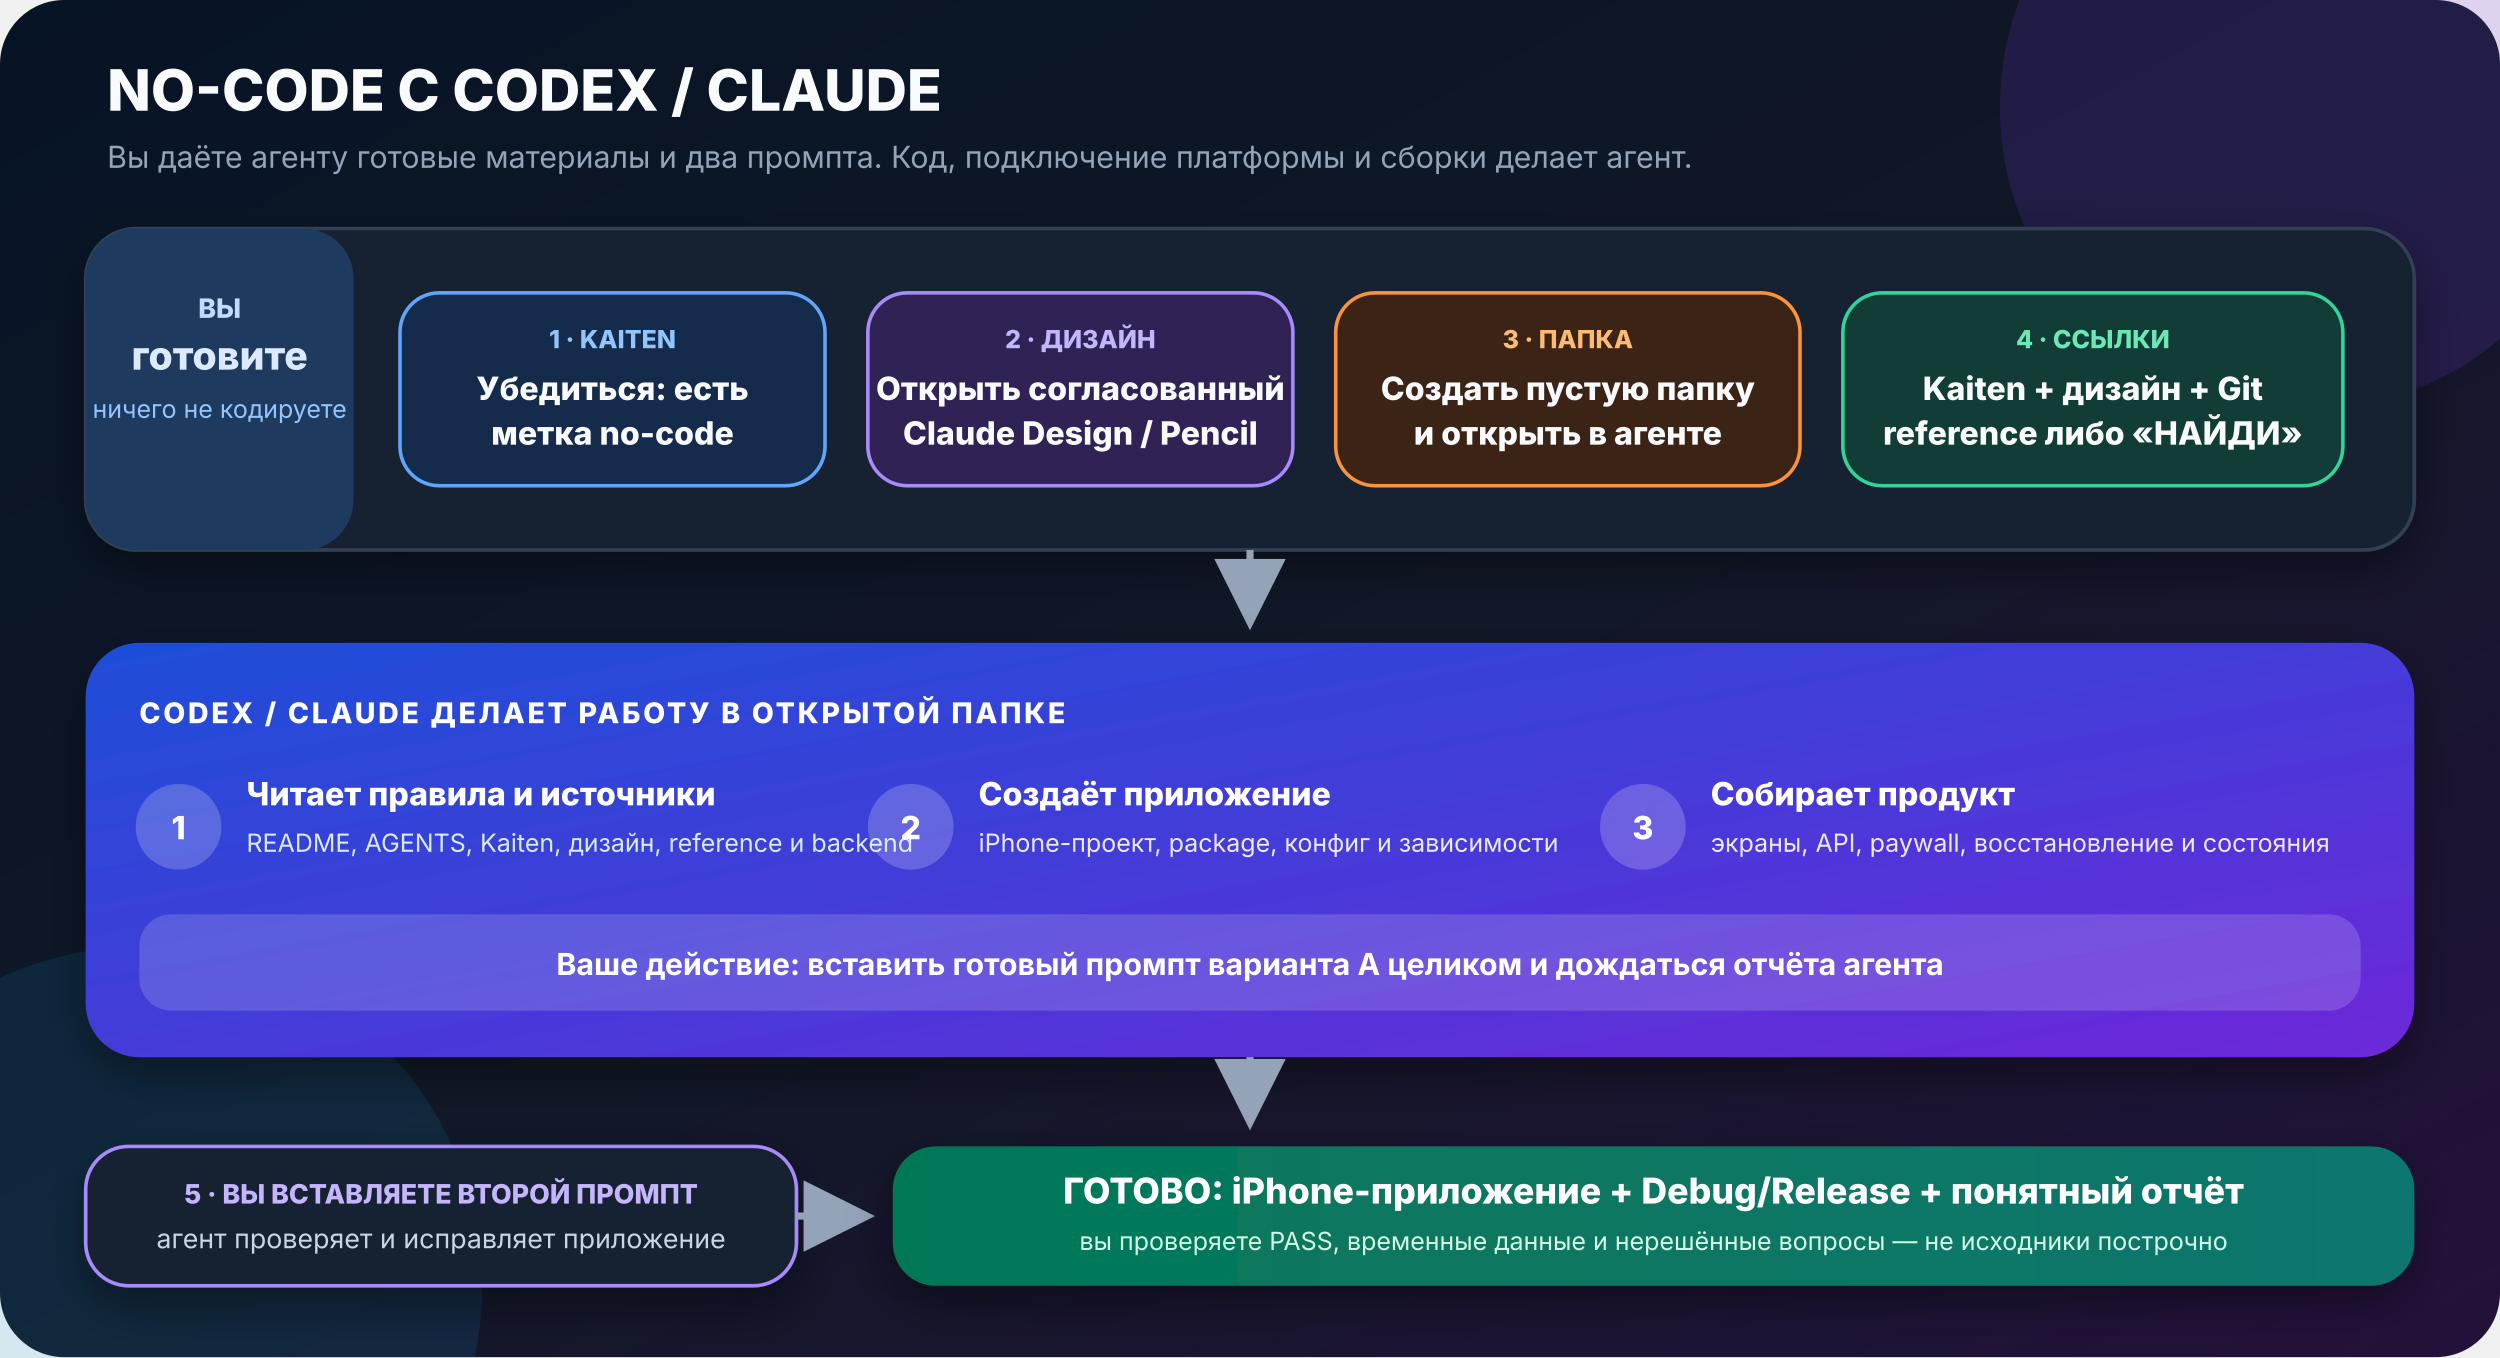
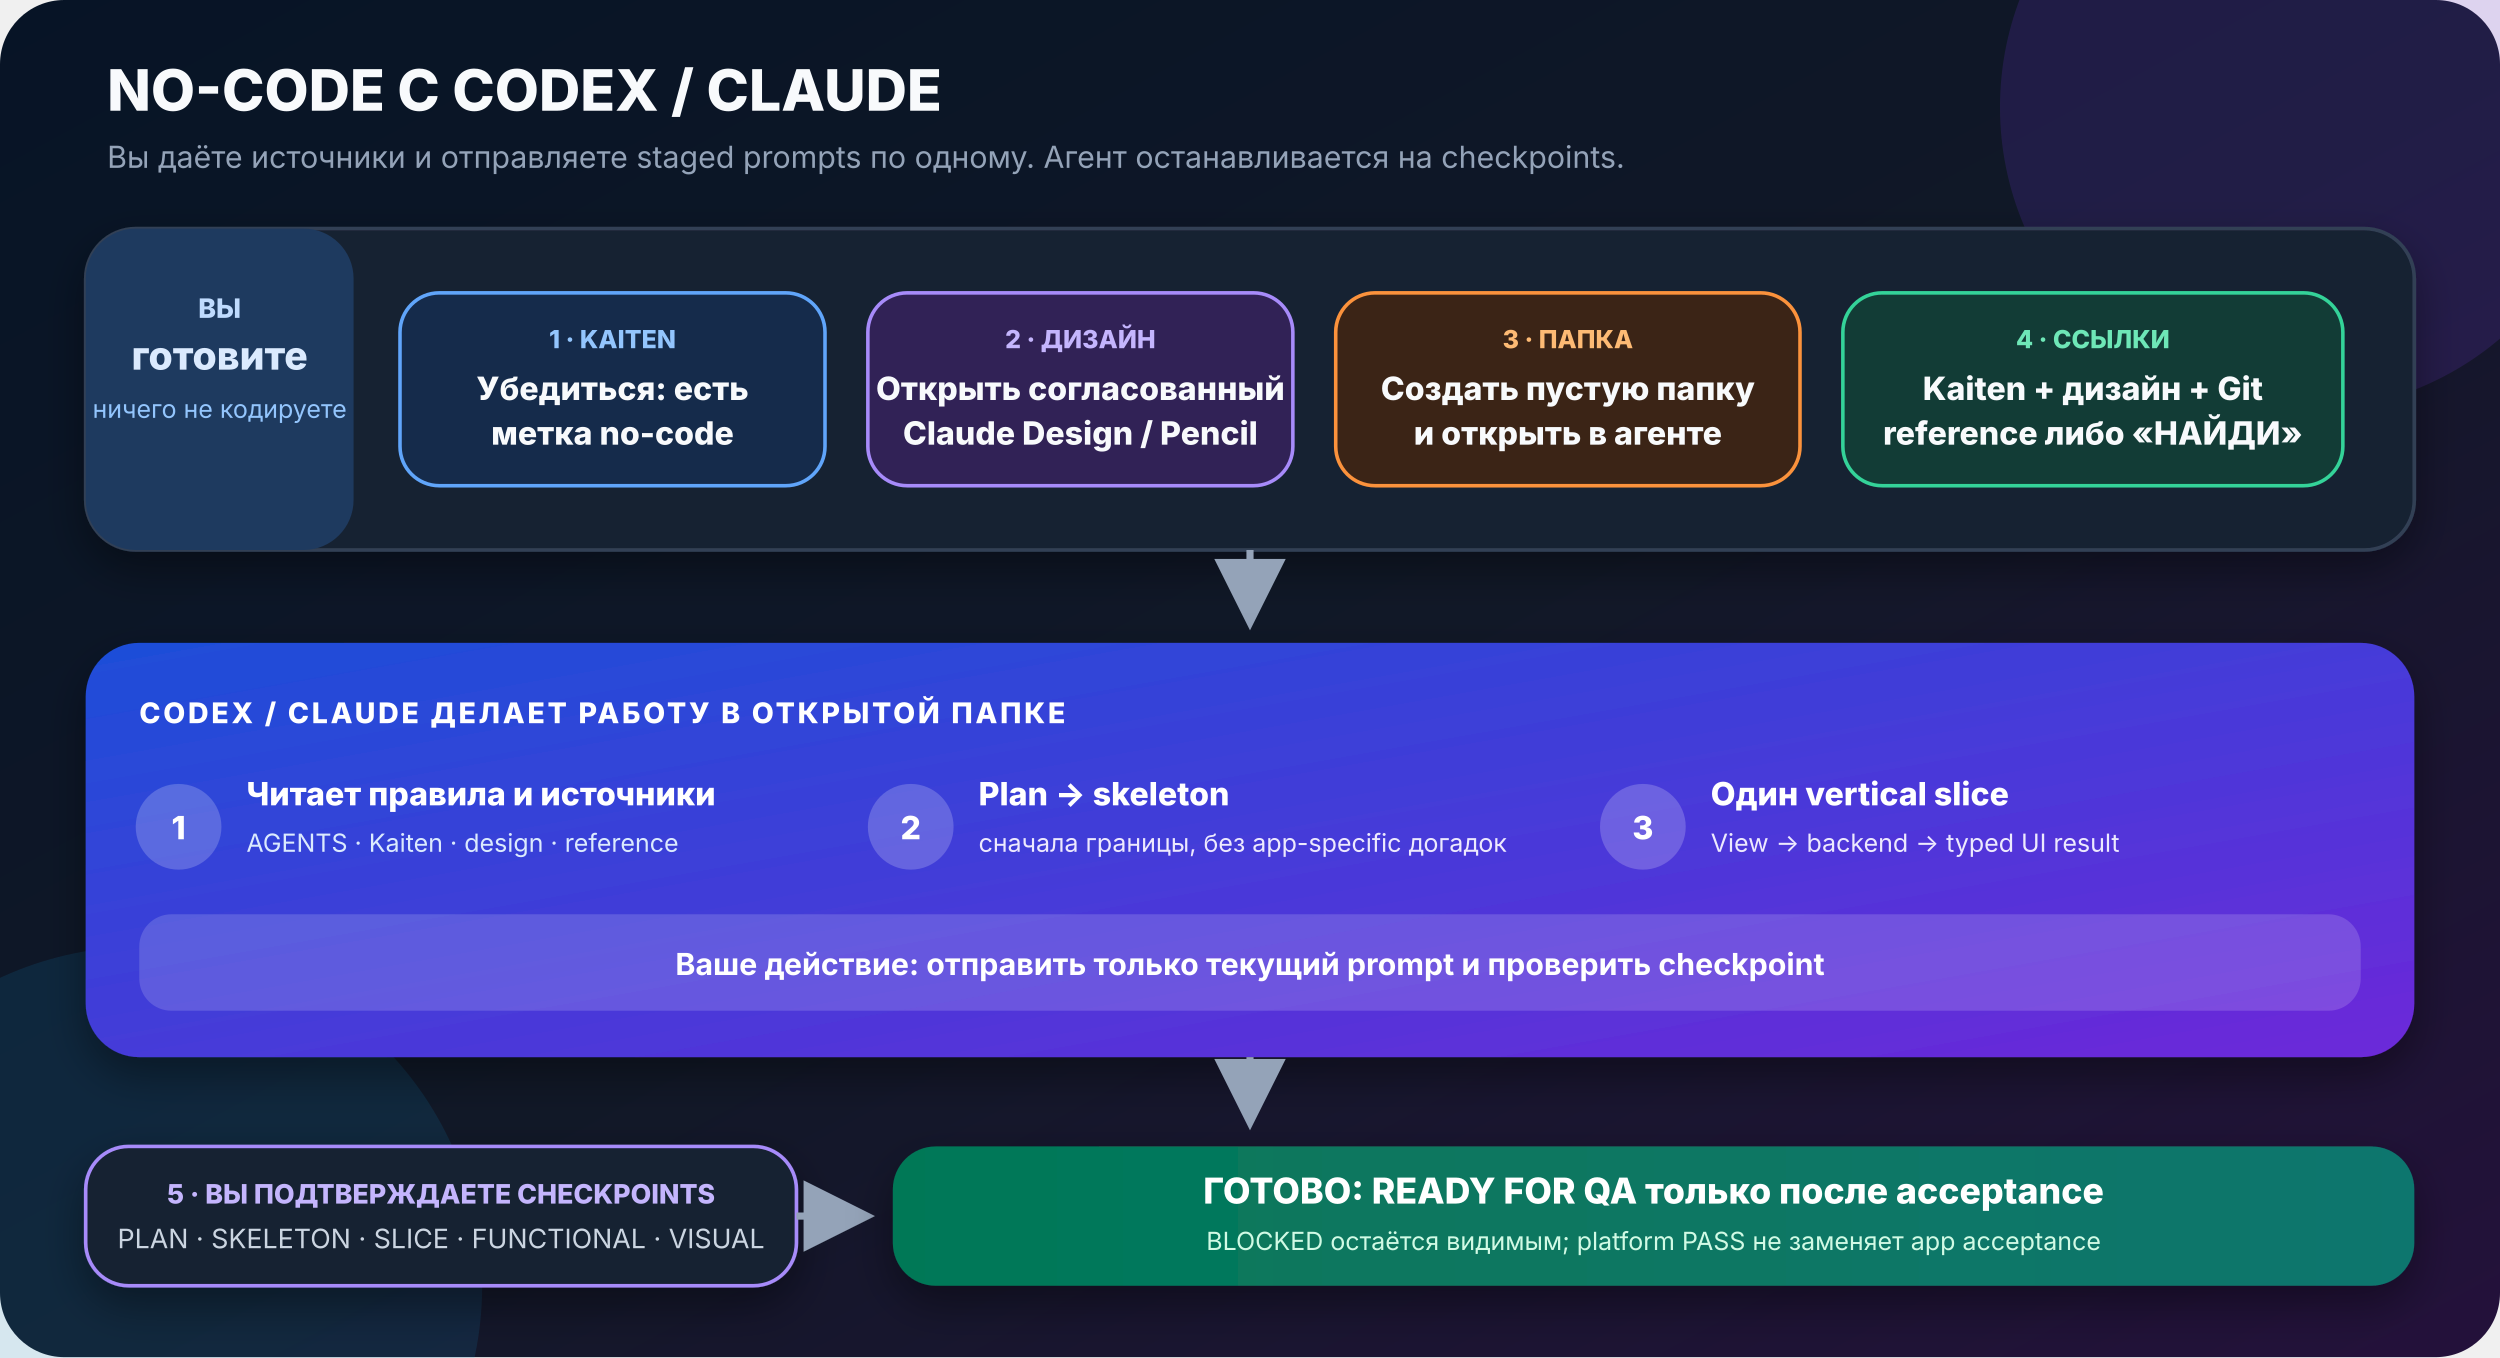
<svg xmlns="http://www.w3.org/2000/svg" width="1400" height="760" viewBox="0 0 1400 760" role="img" aria-labelledby="title description">
  <defs>
    <linearGradient id="bg" x1="0" y1="0" x2="1" y2="1">
      <stop offset="0" stop-color="#071426" />
      <stop offset="0.52" stop-color="#111827" />
      <stop offset="1" stop-color="#24113B" />
    </linearGradient>
    <linearGradient id="agent" x1="0" y1="0" x2="1" y2="1">
      <stop offset="0" stop-color="#1D4ED8" />
      <stop offset="1" stop-color="#6D28D9" />
    </linearGradient>
    <linearGradient id="done" x1="0" y1="0" x2="1" y2="0">
      <stop offset="0" stop-color="#047857" />
      <stop offset="1" stop-color="#0F766E" />
    </linearGradient>
    <filter id="shadow" x="-20%" y="-30%" width="140%" height="180%">
      <feDropShadow dx="0" dy="10" stdDeviation="12" flood-color="#000000" flood-opacity="0.38" />
    </filter>
    <marker id="arrow" markerWidth="10" markerHeight="10" refX="8" refY="5" orient="auto">
      <path d="M0 0L10 5L0 10Z" fill="#94A3B8" />
    </marker>
  </defs>
  <rect width="1400" height="760" rx="36" fill="url(#bg)" />
  <circle cx="1290" cy="60" r="170" fill="#7C3AED" opacity="0.16" />
  <circle cx="80" cy="720" r="190" fill="#0EA5E9" opacity="0.12" />
  <text x="60" y="62" fill="#F8FAFC" font-family="-apple-system,BlinkMacSystemFont,Segoe UI,sans-serif" font-size="32" font-weight="800">NO-CODE С CODEX / CLAUDE</text>
-   <text x="60" y="94" fill="#94A3B8" font-family="-apple-system,BlinkMacSystemFont,Segoe UI,sans-serif" font-size="17">Вы даёте агенту готовые материалы и два промпта. Код, подключение платформы и сборки делает агент.</text>
+   <text x="60" y="94" fill="#94A3B8" font-family="-apple-system,BlinkMacSystemFont,Segoe UI,sans-serif" font-size="17">Вы даёте источники и отправляете staged prompts по одному. Агент останавливается на checkpoints.</text>
  <rect x="48" y="128" width="1304" height="180" rx="28" fill="#172033" stroke="#334155" stroke-width="2" filter="url(#shadow)" />
  <rect x="48" y="128" width="150" height="180" rx="28" fill="#1E3A5F" />
  <text x="123" y="178" text-anchor="middle" fill="#BFDBFE" font-family="-apple-system,BlinkMacSystemFont,Segoe UI,sans-serif" font-size="15" font-weight="800">ВЫ</text>
  <text x="123" y="207" text-anchor="middle" fill="#DBEAFE" font-family="-apple-system,BlinkMacSystemFont,Segoe UI,sans-serif" font-size="22" font-weight="800">готовите</text>
  <text x="123" y="234" text-anchor="middle" fill="#93C5FD" font-family="-apple-system,BlinkMacSystemFont,Segoe UI,sans-serif" font-size="14">ничего не кодируете</text>
  <g font-family="-apple-system,BlinkMacSystemFont,Segoe UI,sans-serif" text-anchor="middle">
    <rect x="224" y="164" width="238" height="108" rx="22" fill="#152B4B" stroke="#60A5FA" stroke-width="2" />
    <text x="343" y="195" fill="#93C5FD" font-size="14" font-weight="800">1 · KAITEN</text>
    <text x="343" y="224" fill="#F8FAFC" font-size="18" font-weight="800">Убедиться: есть</text>
    <text x="343" y="249" fill="#F8FAFC" font-size="18" font-weight="800">метка no-code</text>
    <rect x="486" y="164" width="238" height="108" rx="22" fill="#312256" stroke="#A78BFA" stroke-width="2" />
    <text x="605" y="195" fill="#C4B5FD" font-size="14" font-weight="800">2 · ДИЗАЙН</text>
    <text x="605" y="224" fill="#F8FAFC" font-size="18" font-weight="800">Открыть согласованный</text>
    <text x="605" y="249" fill="#F8FAFC" font-size="18" font-weight="800">Claude Design / Pencil</text>
    <rect x="748" y="164" width="260" height="108" rx="22" fill="#3B2416" stroke="#FB923C" stroke-width="2" />
    <text x="878" y="195" fill="#FDBA74" font-size="14" font-weight="800">3 · ПАПКА</text>
    <text x="878" y="224" fill="#F8FAFC" font-size="18" font-weight="800">Создать пустую папку</text>
    <text x="878" y="249" fill="#F8FAFC" font-size="18" font-weight="800">и открыть в агенте</text>
    <rect x="1032" y="164" width="280" height="108" rx="22" fill="#123C36" stroke="#34D399" stroke-width="2" />
    <text x="1172" y="195" fill="#6EE7B7" font-size="14" font-weight="800">4 · ССЫЛКИ</text>
    <text x="1172" y="224" fill="#F8FAFC" font-size="18" font-weight="800">Kaiten + дизайн + Git</text>
    <text x="1172" y="249" fill="#F8FAFC" font-size="18" font-weight="800">reference либо «НАЙДИ»</text>
  </g>
  <path d="M700 308V345" stroke="#94A3B8" stroke-width="4" marker-end="url(#arrow)" />
  <rect x="48" y="360" width="1304" height="232" rx="30" fill="url(#agent)" filter="url(#shadow)" />
  <text x="78" y="405" fill="#FFFFFF" font-family="-apple-system,BlinkMacSystemFont,Segoe UI,sans-serif" font-size="16" font-weight="800" letter-spacing="1.5">CODEX / CLAUDE ДЕЛАЕТ РАБОТУ В ОТКРЫТОЙ ПАПКЕ</text>
  <g font-family="-apple-system,BlinkMacSystemFont,Segoe UI,sans-serif">
    <circle cx="100" cy="463" r="24" fill="#FFFFFF" opacity="0.2" />
    <text x="100" y="470" text-anchor="middle" fill="#FFFFFF" font-size="18" font-weight="800">1</text>
    <text x="138" y="451" fill="#FFFFFF" font-size="18" font-weight="800">Читает правила и источники</text>
-     <text x="138" y="477" fill="#DBEAFE" font-size="14">README, AGENTS, Kaiten, дизайн, reference и backend</text>
+     <text x="138" y="477" fill="#DBEAFE" font-size="14">AGENTS · Kaiten · design · reference</text>
    <circle cx="510" cy="463" r="24" fill="#FFFFFF" opacity="0.2" />
    <text x="510" y="470" text-anchor="middle" fill="#FFFFFF" font-size="18" font-weight="800">2</text>
-     <text x="548" y="451" fill="#FFFFFF" font-size="18" font-weight="800">Создаёт приложение</text>
-     <text x="548" y="477" fill="#EDE9FE" font-size="14">iPhone-проект, package, конфиг и зависимости</text>
+     <text x="548" y="451" fill="#FFFFFF" font-size="18" font-weight="800">Plan → skeleton</text>
+     <text x="548" y="477" fill="#EDE9FE" font-size="14">сначала границы, без app-specific догадок</text>
    <circle cx="920" cy="463" r="24" fill="#FFFFFF" opacity="0.2" />
    <text x="920" y="470" text-anchor="middle" fill="#FFFFFF" font-size="18" font-weight="800">3</text>
-     <text x="958" y="451" fill="#FFFFFF" font-size="18" font-weight="800">Собирает продукт</text>
-     <text x="958" y="477" fill="#EDE9FE" font-size="14">экраны, API, paywall, восстановление и состояния</text>
+     <text x="958" y="451" fill="#FFFFFF" font-size="18" font-weight="800">Один vertical slice</text>
+     <text x="958" y="477" fill="#EDE9FE" font-size="14">View → backend → typed UI result</text>
    <rect x="78" y="512" width="1244" height="54" rx="18" fill="#FFFFFF" opacity="0.16" />
-     <text x="700" y="546" text-anchor="middle" fill="#FFFFFF" font-size="17" font-weight="700">Ваше действие: вставить готовый промпт варианта A целиком и дождаться отчёта агента</text>
+     <text x="700" y="546" text-anchor="middle" fill="#FFFFFF" font-size="17" font-weight="700">Ваше действие: отправить только текущий prompt и проверить checkpoint</text>
  </g>
  <path d="M700 592V625" stroke="#94A3B8" stroke-width="4" marker-end="url(#arrow)" />
  <rect x="48" y="642" width="398" height="78" rx="24" fill="#172033" stroke="#A78BFA" stroke-width="2" filter="url(#shadow)" />
-   <text x="247" y="674" text-anchor="middle" fill="#C4B5FD" font-family="-apple-system,BlinkMacSystemFont,Segoe UI,sans-serif" font-size="15" font-weight="800">5 · ВЫ ВСТАВЛЯЕТЕ ВТОРОЙ ПРОМПТ</text>
-   <text x="247" y="699" text-anchor="middle" fill="#CBD5E1" font-family="-apple-system,BlinkMacSystemFont,Segoe UI,sans-serif" font-size="15">агент проверяет и исправляет приложение</text>
+   <text x="247" y="674" text-anchor="middle" fill="#C4B5FD" font-family="-apple-system,BlinkMacSystemFont,Segoe UI,sans-serif" font-size="15" font-weight="800">5 · ВЫ ПОДТВЕРЖДАЕТЕ CHECKPOINTS</text>
+   <text x="247" y="699" text-anchor="middle" fill="#CBD5E1" font-family="-apple-system,BlinkMacSystemFont,Segoe UI,sans-serif" font-size="15">PLAN · SKELETON · SLICE · FUNCTIONAL · VISUAL</text>
  <path d="M446 681H482" stroke="#94A3B8" stroke-width="4" marker-end="url(#arrow)" />
  <rect x="500" y="642" width="852" height="78" rx="24" fill="url(#done)" filter="url(#shadow)" />
-   <text x="926" y="674" text-anchor="middle" fill="#FFFFFF" font-family="-apple-system,BlinkMacSystemFont,Segoe UI,sans-serif" font-size="20" font-weight="800">ГОТОВО: iPhone-приложение + Debug/Release + понятный отчёт</text>
-   <text x="926" y="700" text-anchor="middle" fill="#D1FAE5" font-family="-apple-system,BlinkMacSystemFont,Segoe UI,sans-serif" font-size="14">вы проверяете PASS, временные данные и нерешённые вопросы — не исходники построчно</text>
+   <text x="926" y="674" text-anchor="middle" fill="#FFFFFF" font-family="-apple-system,BlinkMacSystemFont,Segoe UI,sans-serif" font-size="20" font-weight="800">ГОТОВО: READY FOR QA только после acceptance</text>
+   <text x="926" y="700" text-anchor="middle" fill="#D1FAE5" font-family="-apple-system,BlinkMacSystemFont,Segoe UI,sans-serif" font-size="14">BLOCKED остаётся видимым; platform PASS не заменяет app acceptance</text>
</svg>
